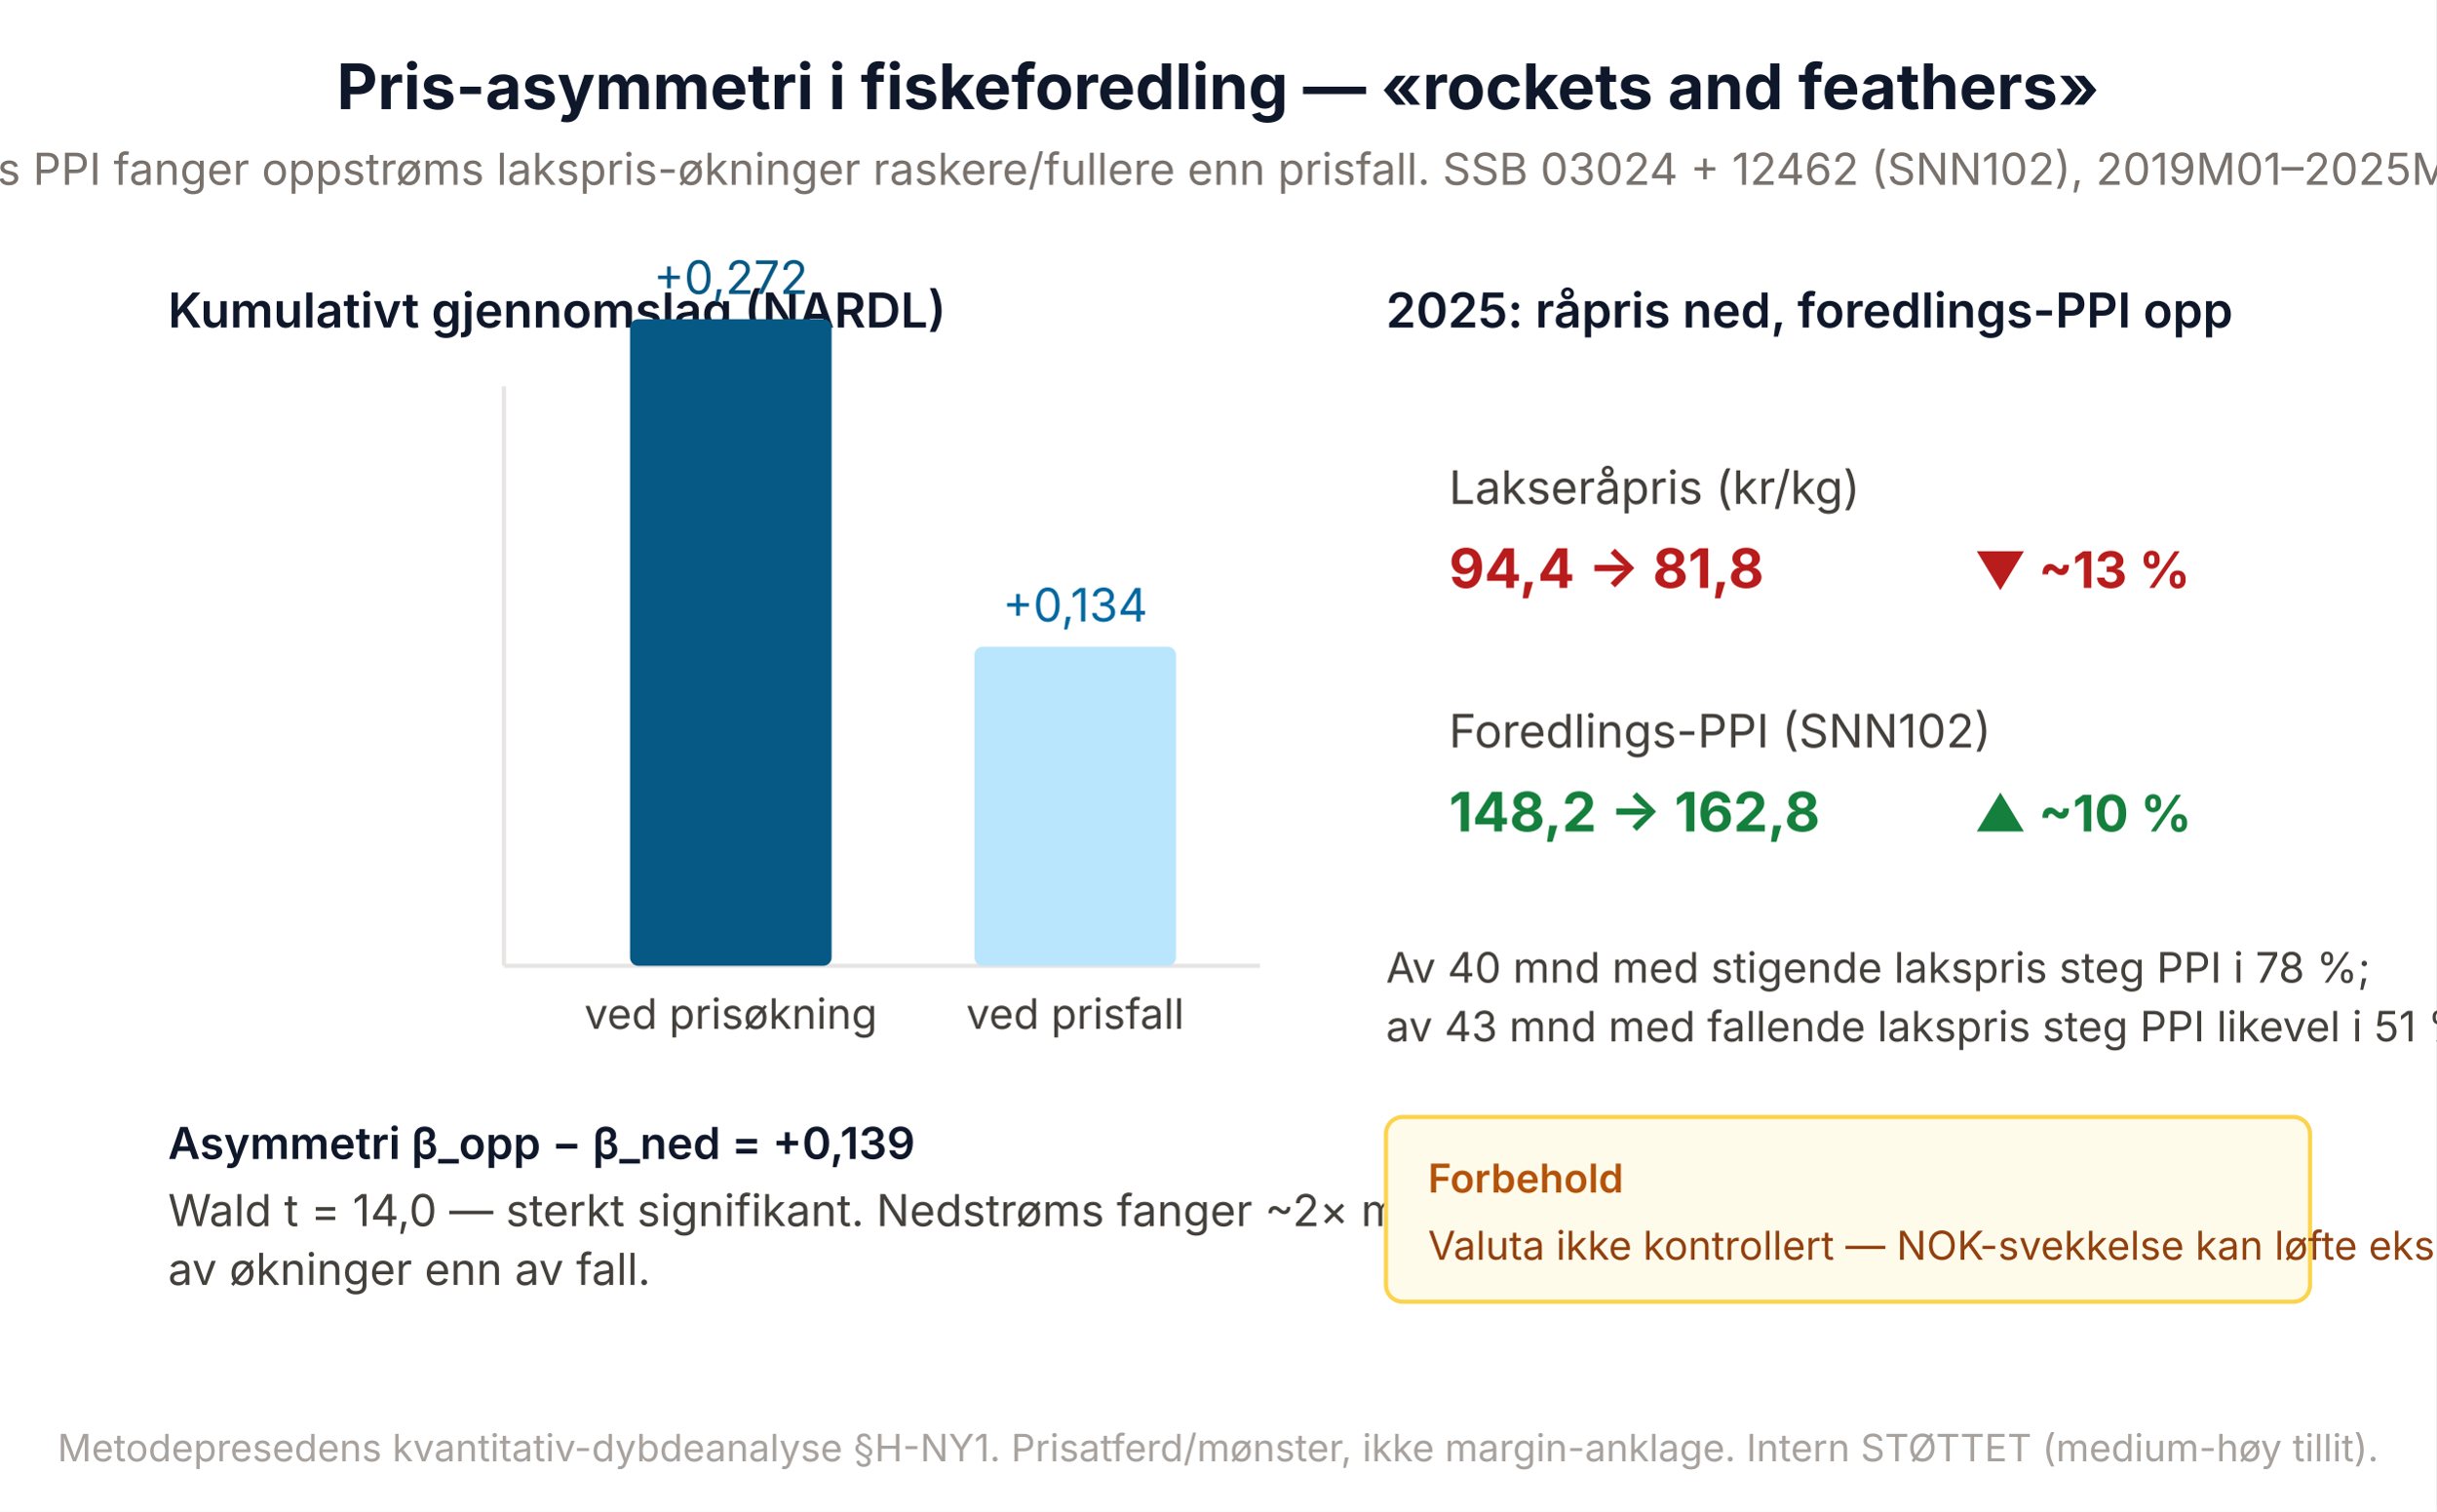
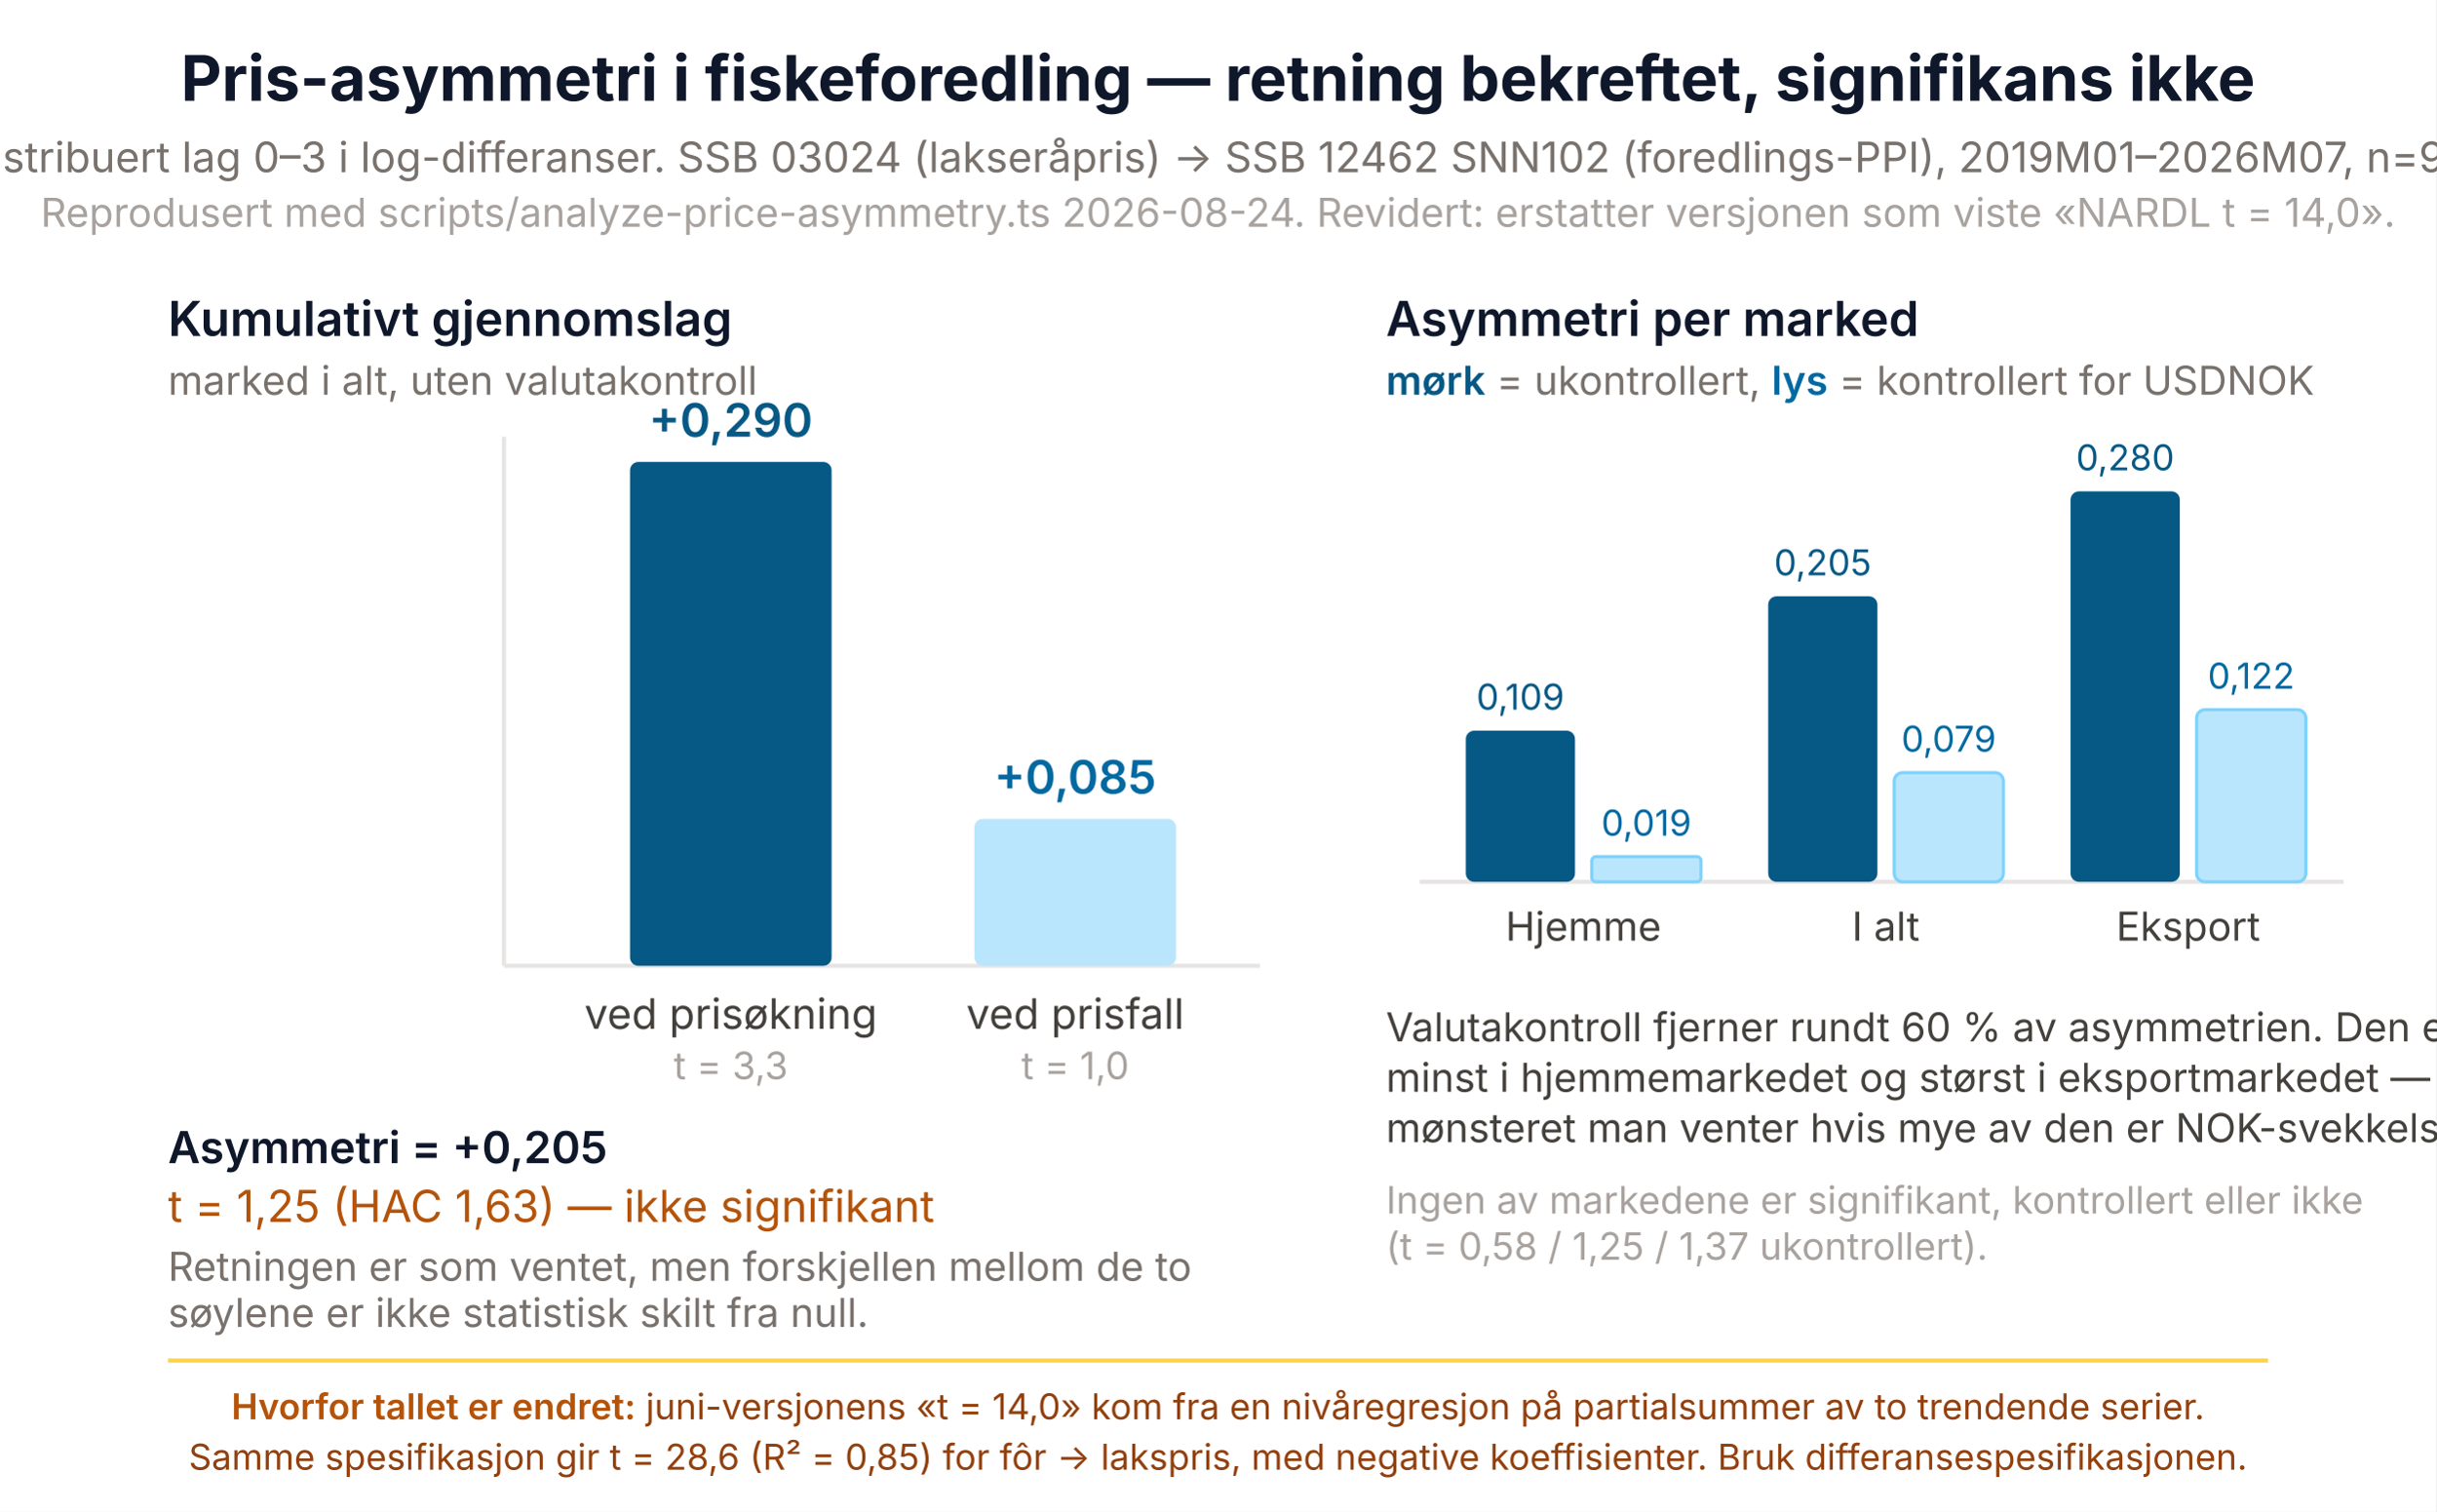
<svg xmlns="http://www.w3.org/2000/svg" viewBox="0 0 580 360" font-family="Inter,Arial,sans-serif">
  <rect width="580" height="360" fill="#ffffff" />
-   <text x="290" y="26" font-size="15" font-weight="700" fill="#0f172a" text-anchor="middle">Pris-asymmetri i fiskeforedling — «rockets and feathers»</text>
-   <text x="290" y="44" font-size="10.5" fill="#78716c" text-anchor="middle">Nedstrøms PPI fanger oppstrøms lakspris-økninger raskere/fullere enn prisfall. SSB 03024 + 12462 (SNN102), 2019M01–2025M12, n=84.</text>
-   <text x="40" y="78" font-size="11.5" font-weight="600" fill="#0f172a">Kumulativt gjennomslag (NARDL)</text>
-   <line x1="120" y1="92" x2="120" y2="230" stroke="#e7e5e4" stroke-width="1" />
+   <text x="290" y="24" font-size="15" font-weight="700" fill="#0f172a" text-anchor="middle">Pris-asymmetri i fiskeforedling — retning bekreftet, signifikans ikke</text>
+   <text x="290" y="41" font-size="10" fill="#78716c" text-anchor="middle">Distribuert lag 0–3 i log-differanser. SSB 03024 (lakseråpris) → SSB 12462 SNN102 (foredlings-PPI), 2019M01–2026M07, n=91.</text>
+   <text x="290" y="54" font-size="9.5" fill="#a8a29e" text-anchor="middle">Reprodusert med scripts/analyze-price-asymmetry.ts 2026-08-24. Revidert: erstatter versjonen som viste «NARDL t = 14,0».</text>
+   <text x="40" y="80" font-size="11.5" font-weight="600" fill="#0f172a">Kumulativt gjennomslag</text>
+   <text x="40" y="94" font-size="9.5" fill="#78716c">marked i alt, uten valutakontroll</text>
+   <line x1="120" y1="104" x2="120" y2="230" stroke="#e7e5e4" stroke-width="1" />
  <line x1="120" y1="230" x2="300" y2="230" stroke="#e7e5e4" stroke-width="1" />
-   <rect x="150" y="76" width="48" height="154" rx="2" fill="#075985" />
-   <text x="174" y="70" font-size="11" fill="#075985" text-anchor="middle">+0,272</text>
+   <rect x="150" y="110" width="48" height="120" rx="2" fill="#075985" />
+   <text x="174" y="104" font-size="11" font-weight="600" fill="#075985" text-anchor="middle">+0,290</text>
  <text x="174" y="245" font-size="10" fill="#44403c" text-anchor="middle">ved prisøkning</text>
-   <rect x="232" y="154" width="48" height="76" rx="2" fill="#bae6fd" />
-   <text x="256" y="148" font-size="11" fill="#0369a1" text-anchor="middle">+0,134</text>
+   <text x="174" y="257" font-size="9" fill="#a8a29e" text-anchor="middle">t = 3,3</text>
+   <rect x="232" y="195" width="48" height="35" rx="2" fill="#bae6fd" />
+   <text x="256" y="189" font-size="11" font-weight="600" fill="#0369a1" text-anchor="middle">+0,085</text>
  <text x="256" y="245" font-size="10" fill="#44403c" text-anchor="middle">ved prisfall</text>
-   <text x="40" y="276" font-size="10.5" font-weight="600" fill="#0f172a">Asymmetri β_opp − β_ned = +0,139</text>
-   <text x="40" y="292" font-size="10.5" fill="#44403c">Wald t = 14,0 — sterkt signifikant. Nedstrøms fanger ~2× mer</text>
-   <text x="40" y="306" font-size="10.5" fill="#44403c">av økninger enn av fall.</text>
-   <text x="330" y="78" font-size="11.5" font-weight="600" fill="#0f172a">2025: råpris ned, foredlings-PPI opp</text>
-   <text x="345" y="120" font-size="11" fill="#44403c">Lakseråpris (kr/kg)</text>
-   <text x="345" y="140" font-size="13" font-weight="700" fill="#b91c1c">94,4 → 81,8</text>
-   <text x="470" y="140" font-size="12" font-weight="700" fill="#b91c1c">▼ ~13 %</text>
-   <text x="345" y="178" font-size="11" fill="#44403c">Foredlings-PPI (SNN102)</text>
-   <text x="345" y="198" font-size="13" font-weight="700" fill="#15803d">148,2 → 162,8</text>
-   <text x="470" y="198" font-size="12" font-weight="700" fill="#15803d">▲ ~10 %</text>
-   <text x="330" y="234" font-size="10" fill="#44403c">Av 40 mnd med stigende lakspris steg PPI i 78 %;</text>
-   <text x="330" y="248" font-size="10" fill="#44403c">av 43 mnd med fallende lakspris steg PPI likevel i 51 %.</text>
-   <rect x="330" y="266" width="220" height="44" rx="4" fill="#fffbeb" stroke="#fcd34d" stroke-width="1" />
-   <text x="340" y="284" font-size="9.5" font-weight="600" fill="#b45309">Forbehold</text>
-   <text x="340" y="300" font-size="9.5" fill="#92400e">Valuta ikke kontrollert — NOK-svekkelse kan løfte eksport-PPI.</text>
-   <text x="290" y="348" font-size="9" fill="#a8a29e" text-anchor="middle">Metodepresedens kvantitativ-dybdeanalyse §H-NY1. Prisatferd/mønster, ikke margin-anklage. Intern STØTTET (medium-høy tillit).</text>
+   <text x="256" y="257" font-size="9" fill="#a8a29e" text-anchor="middle">t = 1,0</text>
+   <text x="40" y="277" font-size="10.5" font-weight="600" fill="#0f172a">Asymmetri = +0,205</text>
+   <text x="40" y="291" font-size="10.5" fill="#b45309">t = 1,25 (HAC 1,63) — ikke signifikant</text>
+   <text x="40" y="305" font-size="9.5" fill="#78716c">Retningen er som ventet, men forskjellen mellom de to</text>
+   <text x="40" y="316" font-size="9.5" fill="#78716c">søylene er ikke statistisk skilt fra null.</text>
+   <text x="330" y="80" font-size="11.5" font-weight="600" fill="#0f172a">Asymmetri per marked</text>
+   <text x="330" y="94" font-size="9.5" fill="#78716c">
+     <tspan fill="#075985" font-weight="600">mørk</tspan> = ukontrollert, <tspan fill="#0369a1" font-weight="600">lys</tspan> = kontrollert for USDNOK</text>
+   <line x1="338" y1="210" x2="558" y2="210" stroke="#e7e5e4" stroke-width="1" />
+   <rect x="349" y="174" width="26" height="36" rx="2" fill="#075985" />
+   <text x="362" y="169" font-size="8.5" fill="#075985" text-anchor="middle">0,109</text>
+   <rect x="379" y="204" width="26" height="6" rx="1" fill="#bae6fd" stroke="#7dd3fc" stroke-width="0.75" />
+   <text x="392" y="199" font-size="8.5" fill="#0369a1" text-anchor="middle">0,019</text>
+   <text x="377" y="224" font-size="9.5" fill="#44403c" text-anchor="middle">Hjemme</text>
+   <rect x="421" y="142" width="26" height="68" rx="2" fill="#075985" />
+   <text x="434" y="137" font-size="8.5" fill="#075985" text-anchor="middle">0,205</text>
+   <rect x="451" y="184" width="26" height="26" rx="2" fill="#bae6fd" stroke="#7dd3fc" stroke-width="0.75" />
+   <text x="464" y="179" font-size="8.5" fill="#0369a1" text-anchor="middle">0,079</text>
+   <text x="449" y="224" font-size="9.5" fill="#44403c" text-anchor="middle">I alt</text>
+   <rect x="493" y="117" width="26" height="93" rx="2" fill="#075985" />
+   <text x="506" y="112" font-size="8.5" fill="#075985" text-anchor="middle">0,280</text>
+   <rect x="523" y="169" width="26" height="41" rx="2" fill="#bae6fd" stroke="#7dd3fc" stroke-width="0.75" />
+   <text x="536" y="164" font-size="8.5" fill="#0369a1" text-anchor="middle">0,122</text>
+   <text x="521" y="224" font-size="9.5" fill="#44403c" text-anchor="middle">Eksport</text>
+   <text x="330" y="248" font-size="9.5" fill="#44403c">Valutakontroll fjerner rundt 60 % av asymmetrien. Den er</text>
+   <text x="330" y="260" font-size="9.5" fill="#44403c">minst i hjemmemarkedet og størst i eksportmarkedet —</text>
+   <text x="330" y="272" font-size="9.5" fill="#44403c">mønsteret man venter hvis mye av den er NOK-svekkelse.</text>
+   <text x="330" y="289" font-size="9" fill="#a8a29e">Ingen av markedene er signifikant, kontrollert eller ikke</text>
+   <text x="330" y="300" font-size="9" fill="#a8a29e">(t = 0,58 / 1,25 / 1,37 ukontrollert).</text>
+   <line x1="40" y1="324" x2="540" y2="324" stroke="#fcd34d" stroke-width="1" />
+   <text x="290" y="338" font-size="8.5" text-anchor="middle" fill="#92400e">
+     <tspan font-weight="600" fill="#b45309">Hvorfor tallet er endret:</tspan> juni-versjonens «t = 14,0» kom fra en nivåregresjon på partialsummer av to trendende serier.</text>
+   <text x="290" y="350" font-size="8.5" text-anchor="middle" fill="#92400e">Samme spesifikasjon gir t = 28,6 (R² = 0,85) for fôr → lakspris, med negative koeffisienter. Bruk differansespesifikasjonen.</text>
</svg>
